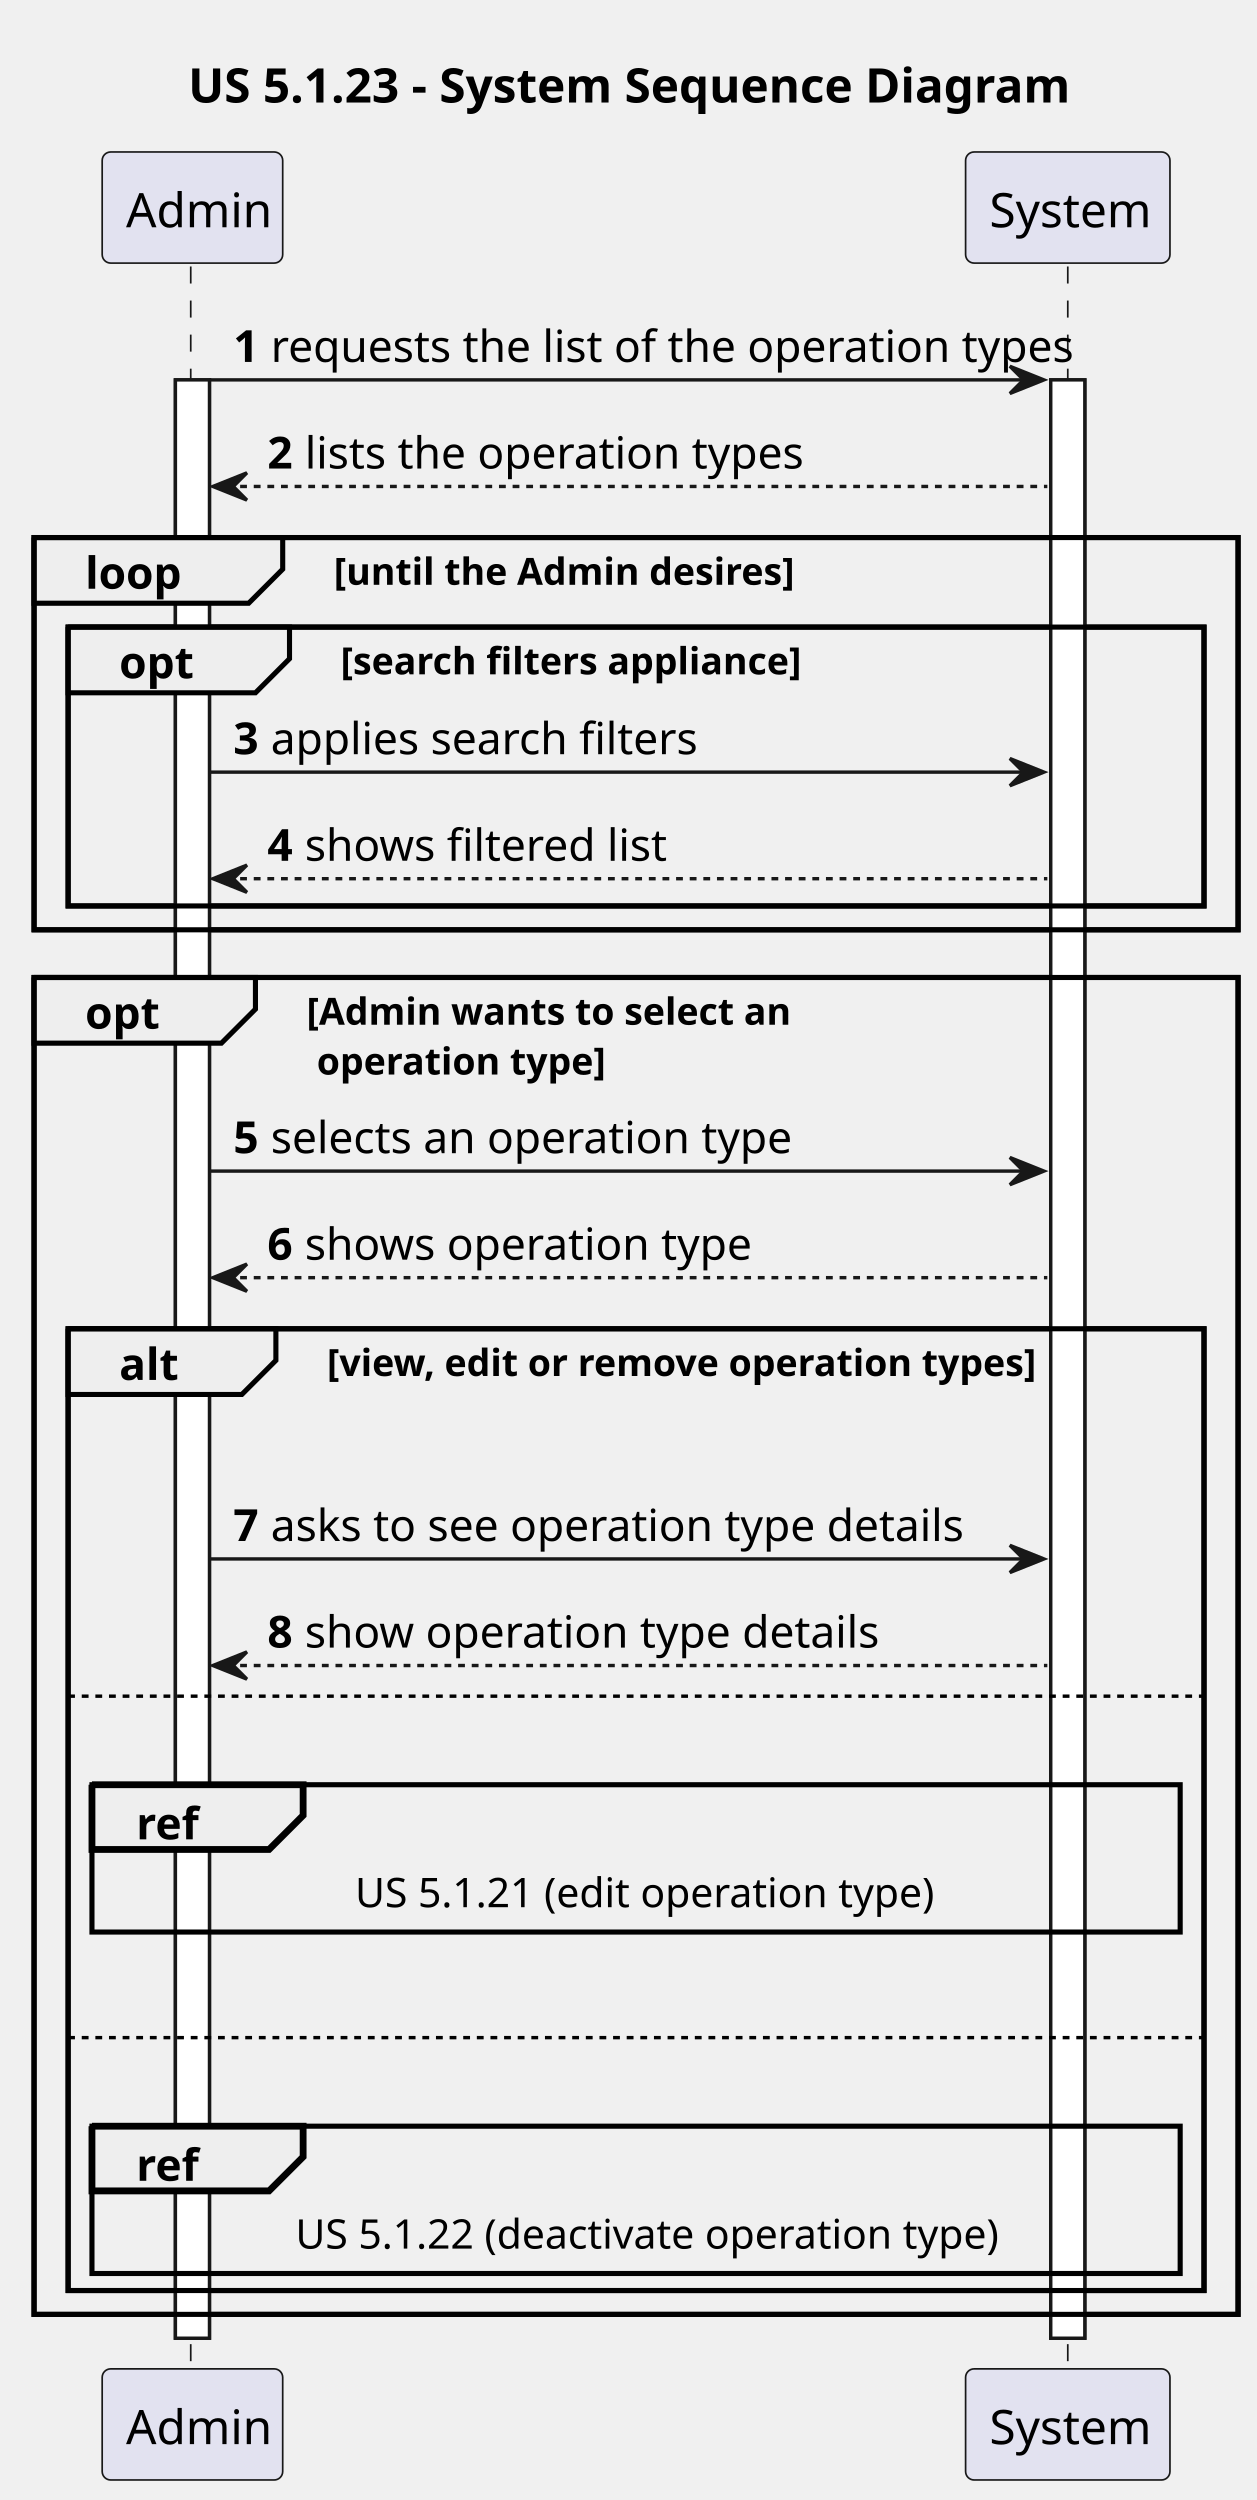
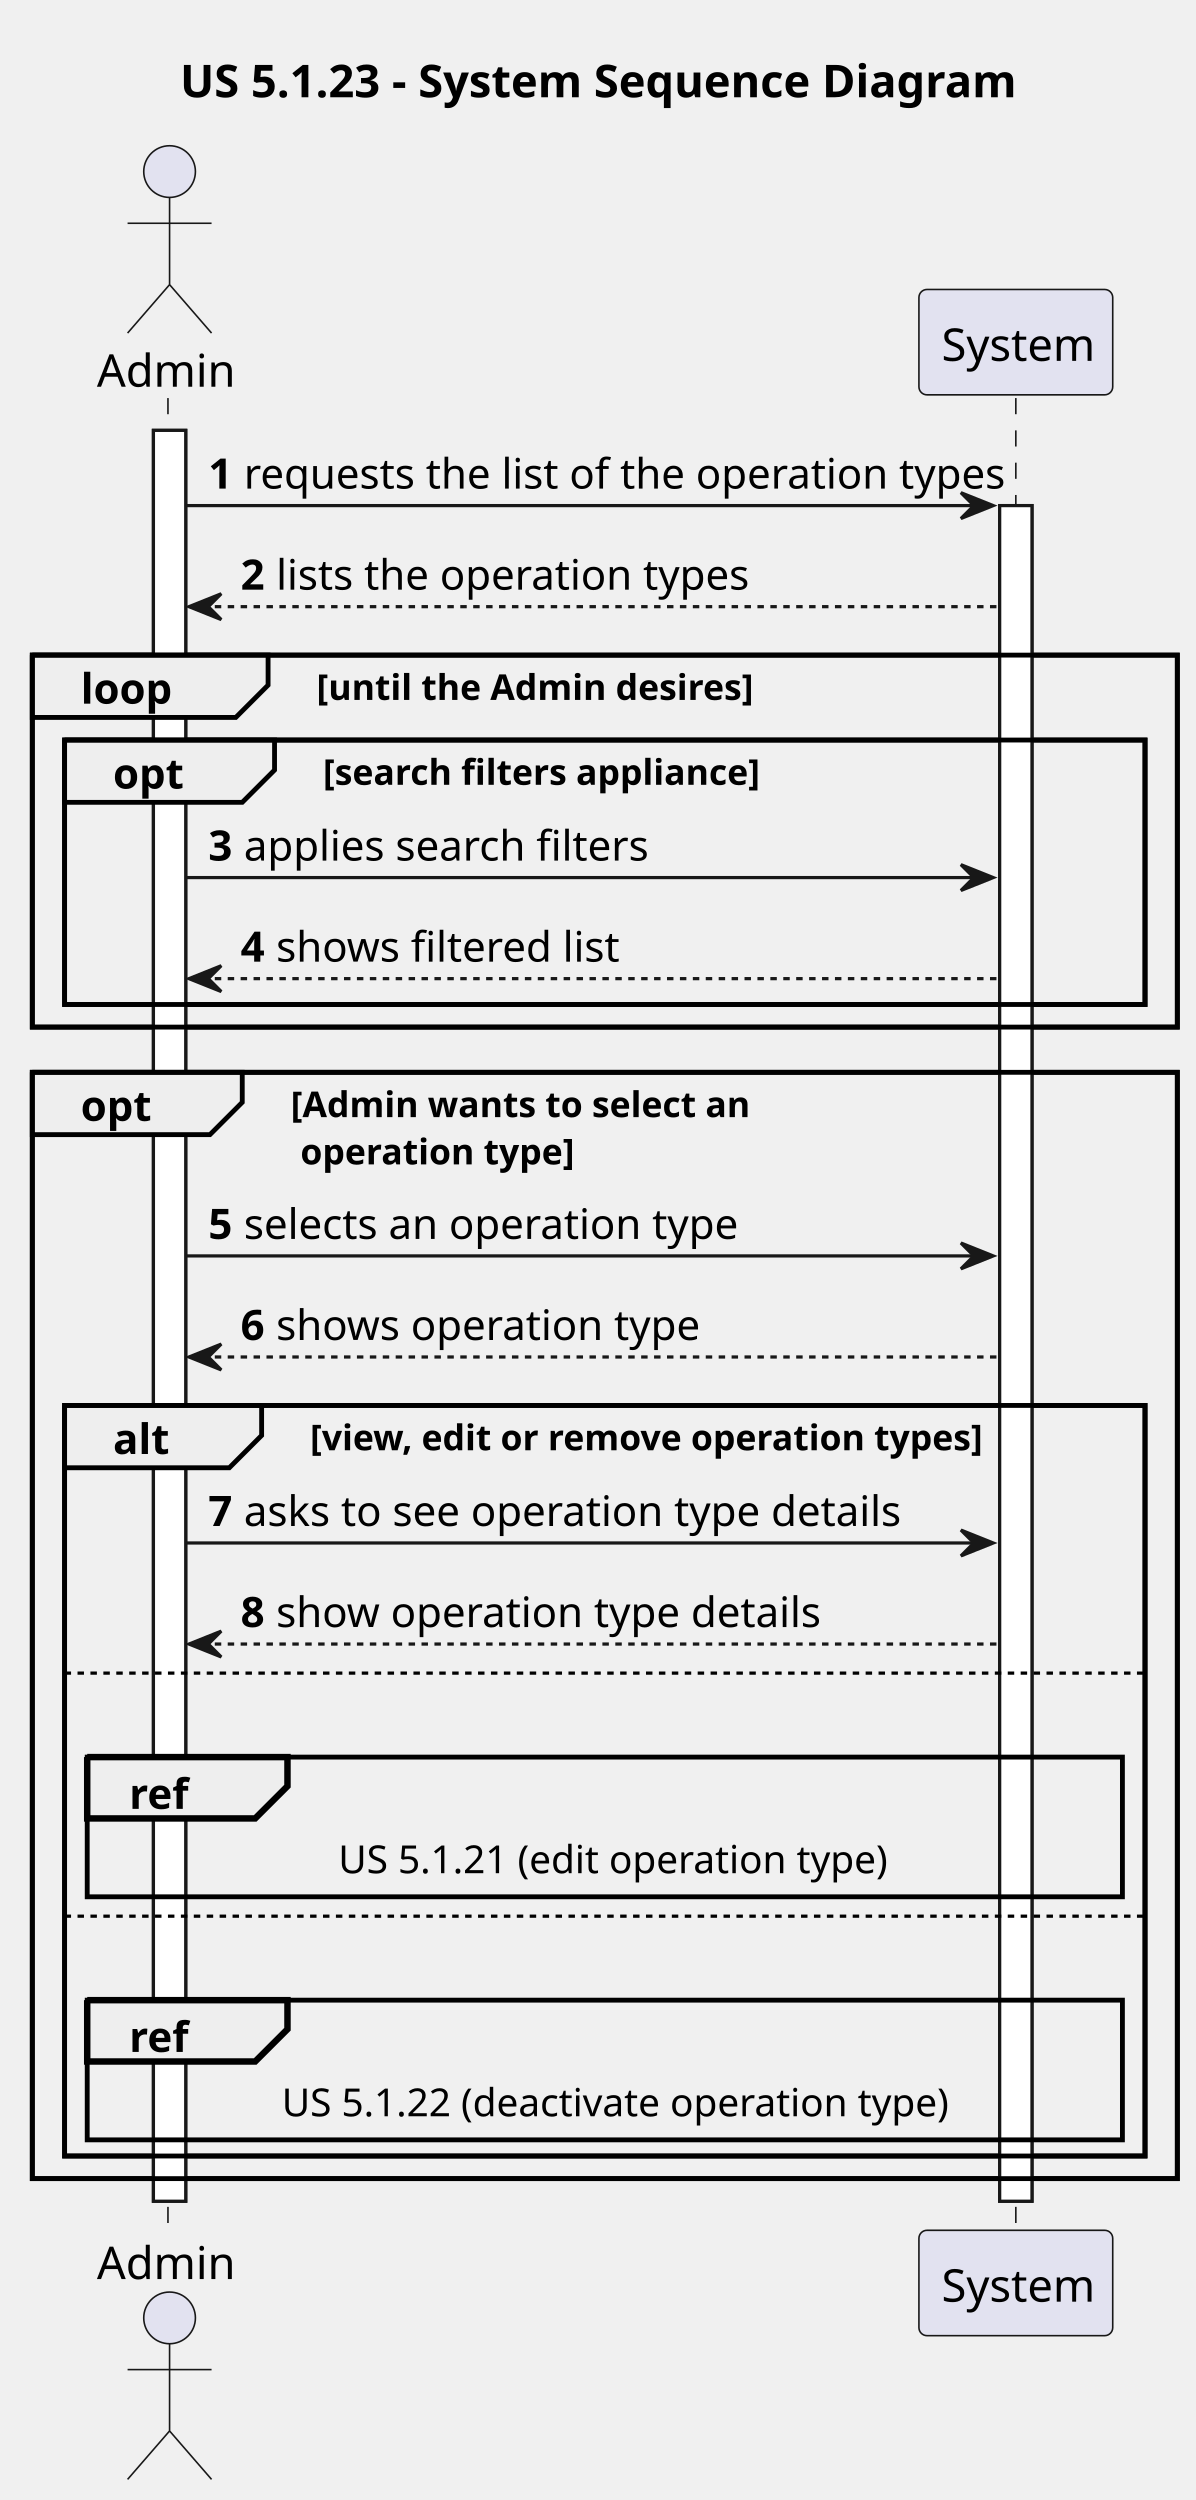
- <svg xmlns="http://www.w3.org/2000/svg" contentStyleType="text/css" height="734px" preserveAspectRatio="none" style="width:369px;height:734px;background:#FFFFFF;" version="1.1" viewBox="0 0 369 734" width="369px" zoomAndPan="magnify">
+ <svg xmlns="http://www.w3.org/2000/svg" contentStyleType="text/css" height="774px" preserveAspectRatio="none" style="width:370px;height:774px;background:#FFFFFF;" version="1.1" viewBox="0 0 370 774" width="370px" zoomAndPan="magnify">
  <defs />
  <g>
-     <text fill="#000000" font-family="sans-serif" font-size="14" font-weight="bold" lengthAdjust="spacing" textLength="262" x="55.25" y="30.107">US 5.1.23 - System Sequence Diagram</text>
-     <rect fill="#FFFFFF" height="574.967" style="stroke:#181818;stroke-width:1.0;" width="10" x="51.5" y="111.533" />
-     <rect fill="#FFFFFF" height="574.967" style="stroke:#181818;stroke-width:1.0;" width="10" x="308.5" y="111.533" />
-     <rect fill="none" height="115.164" style="stroke:#000000;stroke-width:1.5;" width="353.5" x="10" y="157.824" />
-     <rect fill="none" height="81.873" style="stroke:#000000;stroke-width:1.5;" width="333.5" x="20" y="184.115" />
-     <rect fill="none" height="392.512" style="stroke:#000000;stroke-width:1.5;" width="353.5" x="10" y="286.988" />
-     <rect fill="none" height="282.377" style="stroke:#000000;stroke-width:1.5;" width="333.5" x="20" y="390.123" />
-     <line style="stroke:#181818;stroke-width:0.5;stroke-dasharray:5.0,5.0;" x1="56" x2="56" y1="78.242" y2="696.5" />
-     <line style="stroke:#181818;stroke-width:0.5;stroke-dasharray:5.0,5.0;" x1="313.5" x2="313.5" y1="78.242" y2="696.5" />
-     <rect fill="#E2E2F0" height="32.621" rx="2.5" ry="2.5" style="stroke:#181818;stroke-width:0.5;" width="53" x="30" y="44.621" />
-     <text fill="#000000" font-family="sans-serif" font-size="14" lengthAdjust="spacing" textLength="39" x="37" y="66.728">Admin</text>
-     <rect fill="#E2E2F0" height="32.621" rx="2.5" ry="2.5" style="stroke:#181818;stroke-width:0.5;" width="53" x="30" y="695.5" />
-     <text fill="#000000" font-family="sans-serif" font-size="14" lengthAdjust="spacing" textLength="39" x="37" y="717.607">Admin</text>
-     <rect fill="#E2E2F0" height="32.621" rx="2.5" ry="2.5" style="stroke:#181818;stroke-width:0.5;" width="60" x="283.5" y="44.621" />
-     <text fill="#000000" font-family="sans-serif" font-size="14" lengthAdjust="spacing" textLength="46" x="290.5" y="66.728">System</text>
-     <rect fill="#E2E2F0" height="32.621" rx="2.5" ry="2.5" style="stroke:#181818;stroke-width:0.5;" width="60" x="283.5" y="695.5" />
-     <text fill="#000000" font-family="sans-serif" font-size="14" lengthAdjust="spacing" textLength="46" x="290.5" y="717.607">System</text>
-     <rect fill="#FFFFFF" height="574.967" style="stroke:#181818;stroke-width:1.0;" width="10" x="51.5" y="111.533" />
-     <rect fill="#FFFFFF" height="574.967" style="stroke:#181818;stroke-width:1.0;" width="10" x="308.5" y="111.533" />
-     <polygon fill="#181818" points="296.5,107.533,306.5,111.533,296.5,115.533,300.5,111.533" style="stroke:#181818;stroke-width:1.0;" />
-     <line style="stroke:#181818;stroke-width:1.0;" x1="61.5" x2="302.5" y1="111.533" y2="111.533" />
-     <text fill="#000000" font-family="sans-serif" font-size="13" font-weight="bold" lengthAdjust="spacing" textLength="7" x="68.5" y="106.27">1</text>
-     <text fill="#000000" font-family="sans-serif" font-size="13" lengthAdjust="spacing" textLength="222" x="79.5" y="106.27">requests the list of the operation types</text>
-     <polygon fill="#181818" points="72.5,138.824,62.5,142.824,72.5,146.824,68.5,142.824" style="stroke:#181818;stroke-width:1.0;" />
-     <line style="stroke:#181818;stroke-width:1.0;stroke-dasharray:2.0,2.0;" x1="66.5" x2="307.5" y1="142.824" y2="142.824" />
-     <text fill="#000000" font-family="sans-serif" font-size="13" font-weight="bold" lengthAdjust="spacing" textLength="7" x="78.5" y="137.561">2</text>
-     <text fill="#000000" font-family="sans-serif" font-size="13" lengthAdjust="spacing" textLength="139" x="89.5" y="137.561">lists the operation types</text>
-     <path d="M10,157.824 L83,157.824 L83,167.115 L73,177.115 L10,177.115 L10,157.824 " fill="#EEEEEE" style="stroke:#000000;stroke-width:1.5;" />
-     <rect fill="none" height="115.164" style="stroke:#000000;stroke-width:1.5;" width="353.5" x="10" y="157.824" />
-     <text fill="#000000" font-family="sans-serif" font-size="13" font-weight="bold" lengthAdjust="spacing" textLength="28" x="25" y="172.852">loop</text>
-     <text fill="#000000" font-family="sans-serif" font-size="11" font-weight="bold" lengthAdjust="spacing" textLength="138" x="98" y="171.694">[until the Admin desires]</text>
-     <path d="M20,184.115 L85,184.115 L85,193.406 L75,203.406 L20,203.406 L20,184.115 " fill="#EEEEEE" style="stroke:#000000;stroke-width:1.5;" />
-     <rect fill="none" height="81.873" style="stroke:#000000;stroke-width:1.5;" width="333.5" x="20" y="184.115" />
-     <text fill="#000000" font-family="sans-serif" font-size="13" font-weight="bold" lengthAdjust="spacing" textLength="20" x="35" y="199.144">opt</text>
-     <text fill="#000000" font-family="sans-serif" font-size="11" font-weight="bold" lengthAdjust="spacing" textLength="137" x="100" y="197.985">[search filters appliance]</text>
-     <polygon fill="#181818" points="296.5,222.697,306.5,226.697,296.5,230.697,300.5,226.697" style="stroke:#181818;stroke-width:1.0;" />
-     <line style="stroke:#181818;stroke-width:1.0;" x1="61.5" x2="302.5" y1="226.697" y2="226.697" />
-     <text fill="#000000" font-family="sans-serif" font-size="13" font-weight="bold" lengthAdjust="spacing" textLength="7" x="68.5" y="221.435">3</text>
-     <text fill="#000000" font-family="sans-serif" font-size="13" lengthAdjust="spacing" textLength="119" x="79.5" y="221.435">applies search filters</text>
-     <polygon fill="#181818" points="72.5,253.988,62.5,257.988,72.5,261.988,68.5,257.988" style="stroke:#181818;stroke-width:1.0;" />
-     <line style="stroke:#181818;stroke-width:1.0;stroke-dasharray:2.0,2.0;" x1="66.5" x2="307.5" y1="257.988" y2="257.988" />
-     <text fill="#000000" font-family="sans-serif" font-size="13" font-weight="bold" lengthAdjust="spacing" textLength="7" x="78.5" y="252.726">4</text>
-     <text fill="#000000" font-family="sans-serif" font-size="13" lengthAdjust="spacing" textLength="100" x="89.5" y="252.726">shows filtered list</text>
-     <path d="M10,286.988 L75,286.988 L75,296.279 L65,306.279 L10,306.279 L10,286.988 " fill="#EEEEEE" style="stroke:#000000;stroke-width:1.5;" />
-     <rect fill="none" height="392.512" style="stroke:#000000;stroke-width:1.5;" width="353.5" x="10" y="286.988" />
-     <text fill="#000000" font-family="sans-serif" font-size="13" font-weight="bold" lengthAdjust="spacing" textLength="20" x="25" y="302.017">opt</text>
-     <text fill="#000000" font-family="sans-serif" font-size="11" font-weight="bold" lengthAdjust="spacing" textLength="144" x="90" y="300.858">[Admin wants to select an</text>
-     <text fill="#000000" font-family="sans-serif" font-size="11" font-weight="bold" lengthAdjust="spacing" textLength="84" x="93" y="315.489">operation type]</text>
-     <polygon fill="#181818" points="296.5,339.832,306.5,343.832,296.5,347.832,300.5,343.832" style="stroke:#181818;stroke-width:1.0;" />
-     <line style="stroke:#181818;stroke-width:1.0;" x1="61.5" x2="302.5" y1="343.832" y2="343.832" />
-     <text fill="#000000" font-family="sans-serif" font-size="13" font-weight="bold" lengthAdjust="spacing" textLength="7" x="68.5" y="338.569">5</text>
-     <text fill="#000000" font-family="sans-serif" font-size="13" lengthAdjust="spacing" textLength="146" x="79.5" y="338.569">selects an operation type</text>
-     <polygon fill="#181818" points="72.5,371.123,62.5,375.123,72.5,379.123,68.5,375.123" style="stroke:#181818;stroke-width:1.0;" />
-     <line style="stroke:#181818;stroke-width:1.0;stroke-dasharray:2.0,2.0;" x1="66.5" x2="307.5" y1="375.123" y2="375.123" />
-     <text fill="#000000" font-family="sans-serif" font-size="13" font-weight="bold" lengthAdjust="spacing" textLength="7" x="78.5" y="369.86">6</text>
-     <text fill="#000000" font-family="sans-serif" font-size="13" lengthAdjust="spacing" textLength="123" x="89.5" y="369.86">shows operation type</text>
-     <path d="M20,390.123 L81,390.123 L81,399.414 L71,409.414 L20,409.414 L20,390.123 " fill="#EEEEEE" style="stroke:#000000;stroke-width:1.5;" />
-     <rect fill="none" height="282.377" style="stroke:#000000;stroke-width:1.5;" width="333.5" x="20" y="390.123" />
-     <text fill="#000000" font-family="sans-serif" font-size="13" font-weight="bold" lengthAdjust="spacing" textLength="16" x="35" y="405.151">alt</text>
-     <text fill="#000000" font-family="sans-serif" font-size="11" font-weight="bold" lengthAdjust="spacing" textLength="212" x="96" y="403.993">[view, edit or remove operation types]</text>
-     <polygon fill="#181818" points="296.5,453.705,306.5,457.705,296.5,461.705,300.5,457.705" style="stroke:#181818;stroke-width:1.0;" />
-     <line style="stroke:#181818;stroke-width:1.0;" x1="61.5" x2="302.5" y1="457.705" y2="457.705" />
-     <text fill="#000000" font-family="sans-serif" font-size="13" font-weight="bold" lengthAdjust="spacing" textLength="7" x="68.5" y="452.442">7</text>
-     <text fill="#000000" font-family="sans-serif" font-size="13" lengthAdjust="spacing" textLength="196" x="79.5" y="452.442">asks to see operation type details</text>
-     <polygon fill="#181818" points="72.5,484.996,62.5,488.996,72.5,492.996,68.5,488.996" style="stroke:#181818;stroke-width:1.0;" />
-     <line style="stroke:#181818;stroke-width:1.0;stroke-dasharray:2.0,2.0;" x1="66.5" x2="307.5" y1="488.996" y2="488.996" />
-     <text fill="#000000" font-family="sans-serif" font-size="13" font-weight="bold" lengthAdjust="spacing" textLength="7" x="78.5" y="483.733">8</text>
-     <text fill="#000000" font-family="sans-serif" font-size="13" lengthAdjust="spacing" textLength="158" x="89.5" y="483.733">show operation type details</text>
-     <line style="stroke:#000000;stroke-width:1.0;stroke-dasharray:2.0,2.0;" x1="20" x2="353.5" y1="497.996" y2="497.996" />
-     <rect fill="none" height="43.252" style="stroke:#000000;stroke-width:1.5;" width="319.5" x="27" y="523.996" />
-     <path d="M27,523.996 L89,523.996 L89,532.996 L79,542.996 L27,542.996 L27,523.996 " fill="#EEEEEE" style="stroke:#000000;stroke-width:2.0;" />
-     <text fill="#000000" font-family="sans-serif" font-size="13" font-weight="bold" lengthAdjust="spacing" textLength="17" x="40" y="540.024">ref</text>
-     <text fill="#000000" font-family="sans-serif" font-size="12" lengthAdjust="spacing" textLength="165" x="104.25" y="559.945">US 5.1.21 (edit operation type)</text>
-     <line style="stroke:#000000;stroke-width:1.0;stroke-dasharray:2.0,2.0;" x1="20" x2="353.5" y1="598.248" y2="598.248" />
-     <rect fill="none" height="43.252" style="stroke:#000000;stroke-width:1.5;" width="319.5" x="27" y="624.248" />
-     <path d="M27,624.248 L89,624.248 L89,633.248 L79,643.248 L27,643.248 L27,624.248 " fill="#EEEEEE" style="stroke:#000000;stroke-width:2.0;" />
-     <text fill="#000000" font-family="sans-serif" font-size="13" font-weight="bold" lengthAdjust="spacing" textLength="17" x="40" y="640.276">ref</text>
-     <text fill="#000000" font-family="sans-serif" font-size="12" lengthAdjust="spacing" textLength="200" x="86.75" y="660.197">US 5.1.22 (deactivate operation type)</text>
+     <text fill="#000000" font-family="sans-serif" font-size="14" font-weight="bold" lengthAdjust="spacing" textLength="262" x="55.75" y="30.107">US 5.1.23 - System Sequence Diagram</text>
+     <rect fill="#FFFFFF" height="548.258" style="stroke:#181818;stroke-width:1.0;" width="10" x="47.5" y="133.242" />
+     <rect fill="#FFFFFF" height="524.967" style="stroke:#181818;stroke-width:1.0;" width="10" x="309.5" y="156.533" />
+     <rect fill="none" height="115.164" style="stroke:#000000;stroke-width:1.5;" width="354.5" x="10" y="202.824" />
+     <rect fill="none" height="81.873" style="stroke:#000000;stroke-width:1.5;" width="334.5" x="20" y="229.115" />
+     <rect fill="none" height="342.512" style="stroke:#000000;stroke-width:1.5;" width="354.5" x="10" y="331.988" />
+     <rect fill="none" height="232.377" style="stroke:#000000;stroke-width:1.5;" width="334.5" x="20" y="435.123" />
+     <line style="stroke:#181818;stroke-width:0.5;stroke-dasharray:5.0,5.0;" x1="52" x2="52" y1="123.242" y2="691.5" />
+     <line style="stroke:#181818;stroke-width:0.5;stroke-dasharray:5.0,5.0;" x1="314.5" x2="314.5" y1="123.242" y2="691.5" />
+     <text fill="#000000" font-family="sans-serif" font-size="14" lengthAdjust="spacing" textLength="39" x="30" y="119.728">Admin</text>
+     <ellipse cx="52.5" cy="53.121" fill="#E2E2F0" rx="8" ry="8" style="stroke:#181818;stroke-width:0.5;" />
+     <path d="M52.5,61.121 L52.5,88.121 M39.5,69.121 L65.5,69.121 M52.5,88.121 L39.5,103.121 M52.5,88.121 L65.5,103.121 " fill="none" style="stroke:#181818;stroke-width:0.5;" />
+     <text fill="#000000" font-family="sans-serif" font-size="14" lengthAdjust="spacing" textLength="39" x="30" y="705.607">Admin</text>
+     <ellipse cx="52.5" cy="717.621" fill="#E2E2F0" rx="8" ry="8" style="stroke:#181818;stroke-width:0.5;" />
+     <path d="M52.5,725.621 L52.5,752.621 M39.5,733.621 L65.5,733.621 M52.5,752.621 L39.5,767.621 M52.5,752.621 L65.5,767.621 " fill="none" style="stroke:#181818;stroke-width:0.5;" />
+     <rect fill="#E2E2F0" height="32.621" rx="2.5" ry="2.5" style="stroke:#181818;stroke-width:0.5;" width="60" x="284.5" y="89.621" />
+     <text fill="#000000" font-family="sans-serif" font-size="14" lengthAdjust="spacing" textLength="46" x="291.5" y="111.728">System</text>
+     <rect fill="#E2E2F0" height="32.621" rx="2.5" ry="2.5" style="stroke:#181818;stroke-width:0.5;" width="60" x="284.5" y="690.5" />
+     <text fill="#000000" font-family="sans-serif" font-size="14" lengthAdjust="spacing" textLength="46" x="291.5" y="712.607">System</text>
+     <rect fill="#FFFFFF" height="548.258" style="stroke:#181818;stroke-width:1.0;" width="10" x="47.5" y="133.242" />
+     <rect fill="#FFFFFF" height="524.967" style="stroke:#181818;stroke-width:1.0;" width="10" x="309.5" y="156.533" />
+     <polygon fill="#181818" points="297.5,152.533,307.5,156.533,297.5,160.533,301.5,156.533" style="stroke:#181818;stroke-width:1.0;" />
+     <line style="stroke:#181818;stroke-width:1.0;" x1="57.5" x2="303.5" y1="156.533" y2="156.533" />
+     <text fill="#000000" font-family="sans-serif" font-size="13" font-weight="bold" lengthAdjust="spacing" textLength="7" x="64.5" y="151.27">1</text>
+     <text fill="#000000" font-family="sans-serif" font-size="13" lengthAdjust="spacing" textLength="222" x="75.5" y="151.27">requests the list of the operation types</text>
+     <polygon fill="#181818" points="68.5,183.824,58.5,187.824,68.5,191.824,64.5,187.824" style="stroke:#181818;stroke-width:1.0;" />
+     <line style="stroke:#181818;stroke-width:1.0;stroke-dasharray:2.0,2.0;" x1="62.5" x2="308.5" y1="187.824" y2="187.824" />
+     <text fill="#000000" font-family="sans-serif" font-size="13" font-weight="bold" lengthAdjust="spacing" textLength="7" x="74.5" y="182.561">2</text>
+     <text fill="#000000" font-family="sans-serif" font-size="13" lengthAdjust="spacing" textLength="139" x="85.5" y="182.561">lists the operation types</text>
+     <path d="M10,202.824 L83,202.824 L83,212.115 L73,222.115 L10,222.115 L10,202.824 " fill="#EEEEEE" style="stroke:#000000;stroke-width:1.5;" />
+     <rect fill="none" height="115.164" style="stroke:#000000;stroke-width:1.5;" width="354.5" x="10" y="202.824" />
+     <text fill="#000000" font-family="sans-serif" font-size="13" font-weight="bold" lengthAdjust="spacing" textLength="28" x="25" y="217.852">loop</text>
+     <text fill="#000000" font-family="sans-serif" font-size="11" font-weight="bold" lengthAdjust="spacing" textLength="138" x="98" y="216.694">[until the Admin desires]</text>
+     <path d="M20,229.115 L85,229.115 L85,238.406 L75,248.406 L20,248.406 L20,229.115 " fill="#EEEEEE" style="stroke:#000000;stroke-width:1.5;" />
+     <rect fill="none" height="81.873" style="stroke:#000000;stroke-width:1.5;" width="334.5" x="20" y="229.115" />
+     <text fill="#000000" font-family="sans-serif" font-size="13" font-weight="bold" lengthAdjust="spacing" textLength="20" x="35" y="244.144">opt</text>
+     <text fill="#000000" font-family="sans-serif" font-size="11" font-weight="bold" lengthAdjust="spacing" textLength="137" x="100" y="242.985">[search filters appliance]</text>
+     <polygon fill="#181818" points="297.5,267.697,307.5,271.697,297.5,275.697,301.5,271.697" style="stroke:#181818;stroke-width:1.0;" />
+     <line style="stroke:#181818;stroke-width:1.0;" x1="57.5" x2="303.5" y1="271.697" y2="271.697" />
+     <text fill="#000000" font-family="sans-serif" font-size="13" font-weight="bold" lengthAdjust="spacing" textLength="7" x="64.5" y="266.435">3</text>
+     <text fill="#000000" font-family="sans-serif" font-size="13" lengthAdjust="spacing" textLength="119" x="75.5" y="266.435">applies search filters</text>
+     <polygon fill="#181818" points="68.5,298.988,58.5,302.988,68.5,306.988,64.5,302.988" style="stroke:#181818;stroke-width:1.0;" />
+     <line style="stroke:#181818;stroke-width:1.0;stroke-dasharray:2.0,2.0;" x1="62.5" x2="308.5" y1="302.988" y2="302.988" />
+     <text fill="#000000" font-family="sans-serif" font-size="13" font-weight="bold" lengthAdjust="spacing" textLength="7" x="74.5" y="297.726">4</text>
+     <text fill="#000000" font-family="sans-serif" font-size="13" lengthAdjust="spacing" textLength="100" x="85.5" y="297.726">shows filtered list</text>
+     <path d="M10,331.988 L75,331.988 L75,341.279 L65,351.279 L10,351.279 L10,331.988 " fill="#EEEEEE" style="stroke:#000000;stroke-width:1.5;" />
+     <rect fill="none" height="342.512" style="stroke:#000000;stroke-width:1.5;" width="354.5" x="10" y="331.988" />
+     <text fill="#000000" font-family="sans-serif" font-size="13" font-weight="bold" lengthAdjust="spacing" textLength="20" x="25" y="347.017">opt</text>
+     <text fill="#000000" font-family="sans-serif" font-size="11" font-weight="bold" lengthAdjust="spacing" textLength="144" x="90" y="345.858">[Admin wants to select an</text>
+     <text fill="#000000" font-family="sans-serif" font-size="11" font-weight="bold" lengthAdjust="spacing" textLength="84" x="93" y="360.489">operation type]</text>
+     <polygon fill="#181818" points="297.5,384.832,307.5,388.832,297.5,392.832,301.5,388.832" style="stroke:#181818;stroke-width:1.0;" />
+     <line style="stroke:#181818;stroke-width:1.0;" x1="57.5" x2="303.5" y1="388.832" y2="388.832" />
+     <text fill="#000000" font-family="sans-serif" font-size="13" font-weight="bold" lengthAdjust="spacing" textLength="7" x="64.5" y="383.569">5</text>
+     <text fill="#000000" font-family="sans-serif" font-size="13" lengthAdjust="spacing" textLength="146" x="75.5" y="383.569">selects an operation type</text>
+     <polygon fill="#181818" points="68.5,416.123,58.5,420.123,68.5,424.123,64.5,420.123" style="stroke:#181818;stroke-width:1.0;" />
+     <line style="stroke:#181818;stroke-width:1.0;stroke-dasharray:2.0,2.0;" x1="62.5" x2="308.5" y1="420.123" y2="420.123" />
+     <text fill="#000000" font-family="sans-serif" font-size="13" font-weight="bold" lengthAdjust="spacing" textLength="7" x="74.5" y="414.86">6</text>
+     <text fill="#000000" font-family="sans-serif" font-size="13" lengthAdjust="spacing" textLength="123" x="85.5" y="414.86">shows operation type</text>
+     <path d="M20,435.123 L81,435.123 L81,444.414 L71,454.414 L20,454.414 L20,435.123 " fill="#EEEEEE" style="stroke:#000000;stroke-width:1.5;" />
+     <rect fill="none" height="232.377" style="stroke:#000000;stroke-width:1.5;" width="334.5" x="20" y="435.123" />
+     <text fill="#000000" font-family="sans-serif" font-size="13" font-weight="bold" lengthAdjust="spacing" textLength="16" x="35" y="450.151">alt</text>
+     <text fill="#000000" font-family="sans-serif" font-size="11" font-weight="bold" lengthAdjust="spacing" textLength="212" x="96" y="448.993">[view, edit or remove operation types]</text>
+     <polygon fill="#181818" points="297.5,473.705,307.5,477.705,297.5,481.705,301.5,477.705" style="stroke:#181818;stroke-width:1.0;" />
+     <line style="stroke:#181818;stroke-width:1.0;" x1="57.5" x2="303.5" y1="477.705" y2="477.705" />
+     <text fill="#000000" font-family="sans-serif" font-size="13" font-weight="bold" lengthAdjust="spacing" textLength="7" x="64.5" y="472.442">7</text>
+     <text fill="#000000" font-family="sans-serif" font-size="13" lengthAdjust="spacing" textLength="196" x="75.5" y="472.442">asks to see operation type details</text>
+     <polygon fill="#181818" points="68.5,504.996,58.5,508.996,68.5,512.996,64.5,508.996" style="stroke:#181818;stroke-width:1.0;" />
+     <line style="stroke:#181818;stroke-width:1.0;stroke-dasharray:2.0,2.0;" x1="62.5" x2="308.5" y1="508.996" y2="508.996" />
+     <text fill="#000000" font-family="sans-serif" font-size="13" font-weight="bold" lengthAdjust="spacing" textLength="7" x="74.5" y="503.733">8</text>
+     <text fill="#000000" font-family="sans-serif" font-size="13" lengthAdjust="spacing" textLength="158" x="85.5" y="503.733">show operation type details</text>
+     <line style="stroke:#000000;stroke-width:1.0;stroke-dasharray:2.0,2.0;" x1="20" x2="354.5" y1="517.996" y2="517.996" />
+     <rect fill="none" height="43.252" style="stroke:#000000;stroke-width:1.5;" width="320.5" x="27" y="543.996" />
+     <path d="M27,543.996 L89,543.996 L89,552.996 L79,562.996 L27,562.996 L27,543.996 " fill="#EEEEEE" style="stroke:#000000;stroke-width:2.0;" />
+     <text fill="#000000" font-family="sans-serif" font-size="13" font-weight="bold" lengthAdjust="spacing" textLength="17" x="40" y="560.024">ref</text>
+     <text fill="#000000" font-family="sans-serif" font-size="12" lengthAdjust="spacing" textLength="165" x="104.75" y="579.945">US 5.1.21 (edit operation type)</text>
+     <line style="stroke:#000000;stroke-width:1.0;stroke-dasharray:2.0,2.0;" x1="20" x2="354.5" y1="593.248" y2="593.248" />
+     <rect fill="none" height="43.252" style="stroke:#000000;stroke-width:1.5;" width="320.5" x="27" y="619.248" />
+     <path d="M27,619.248 L89,619.248 L89,628.248 L79,638.248 L27,638.248 L27,619.248 " fill="#EEEEEE" style="stroke:#000000;stroke-width:2.0;" />
+     <text fill="#000000" font-family="sans-serif" font-size="13" font-weight="bold" lengthAdjust="spacing" textLength="17" x="40" y="635.276">ref</text>
+     <text fill="#000000" font-family="sans-serif" font-size="12" lengthAdjust="spacing" textLength="200" x="87.25" y="655.197">US 5.1.22 (deactivate operation type)</text>
  </g>
</svg>
